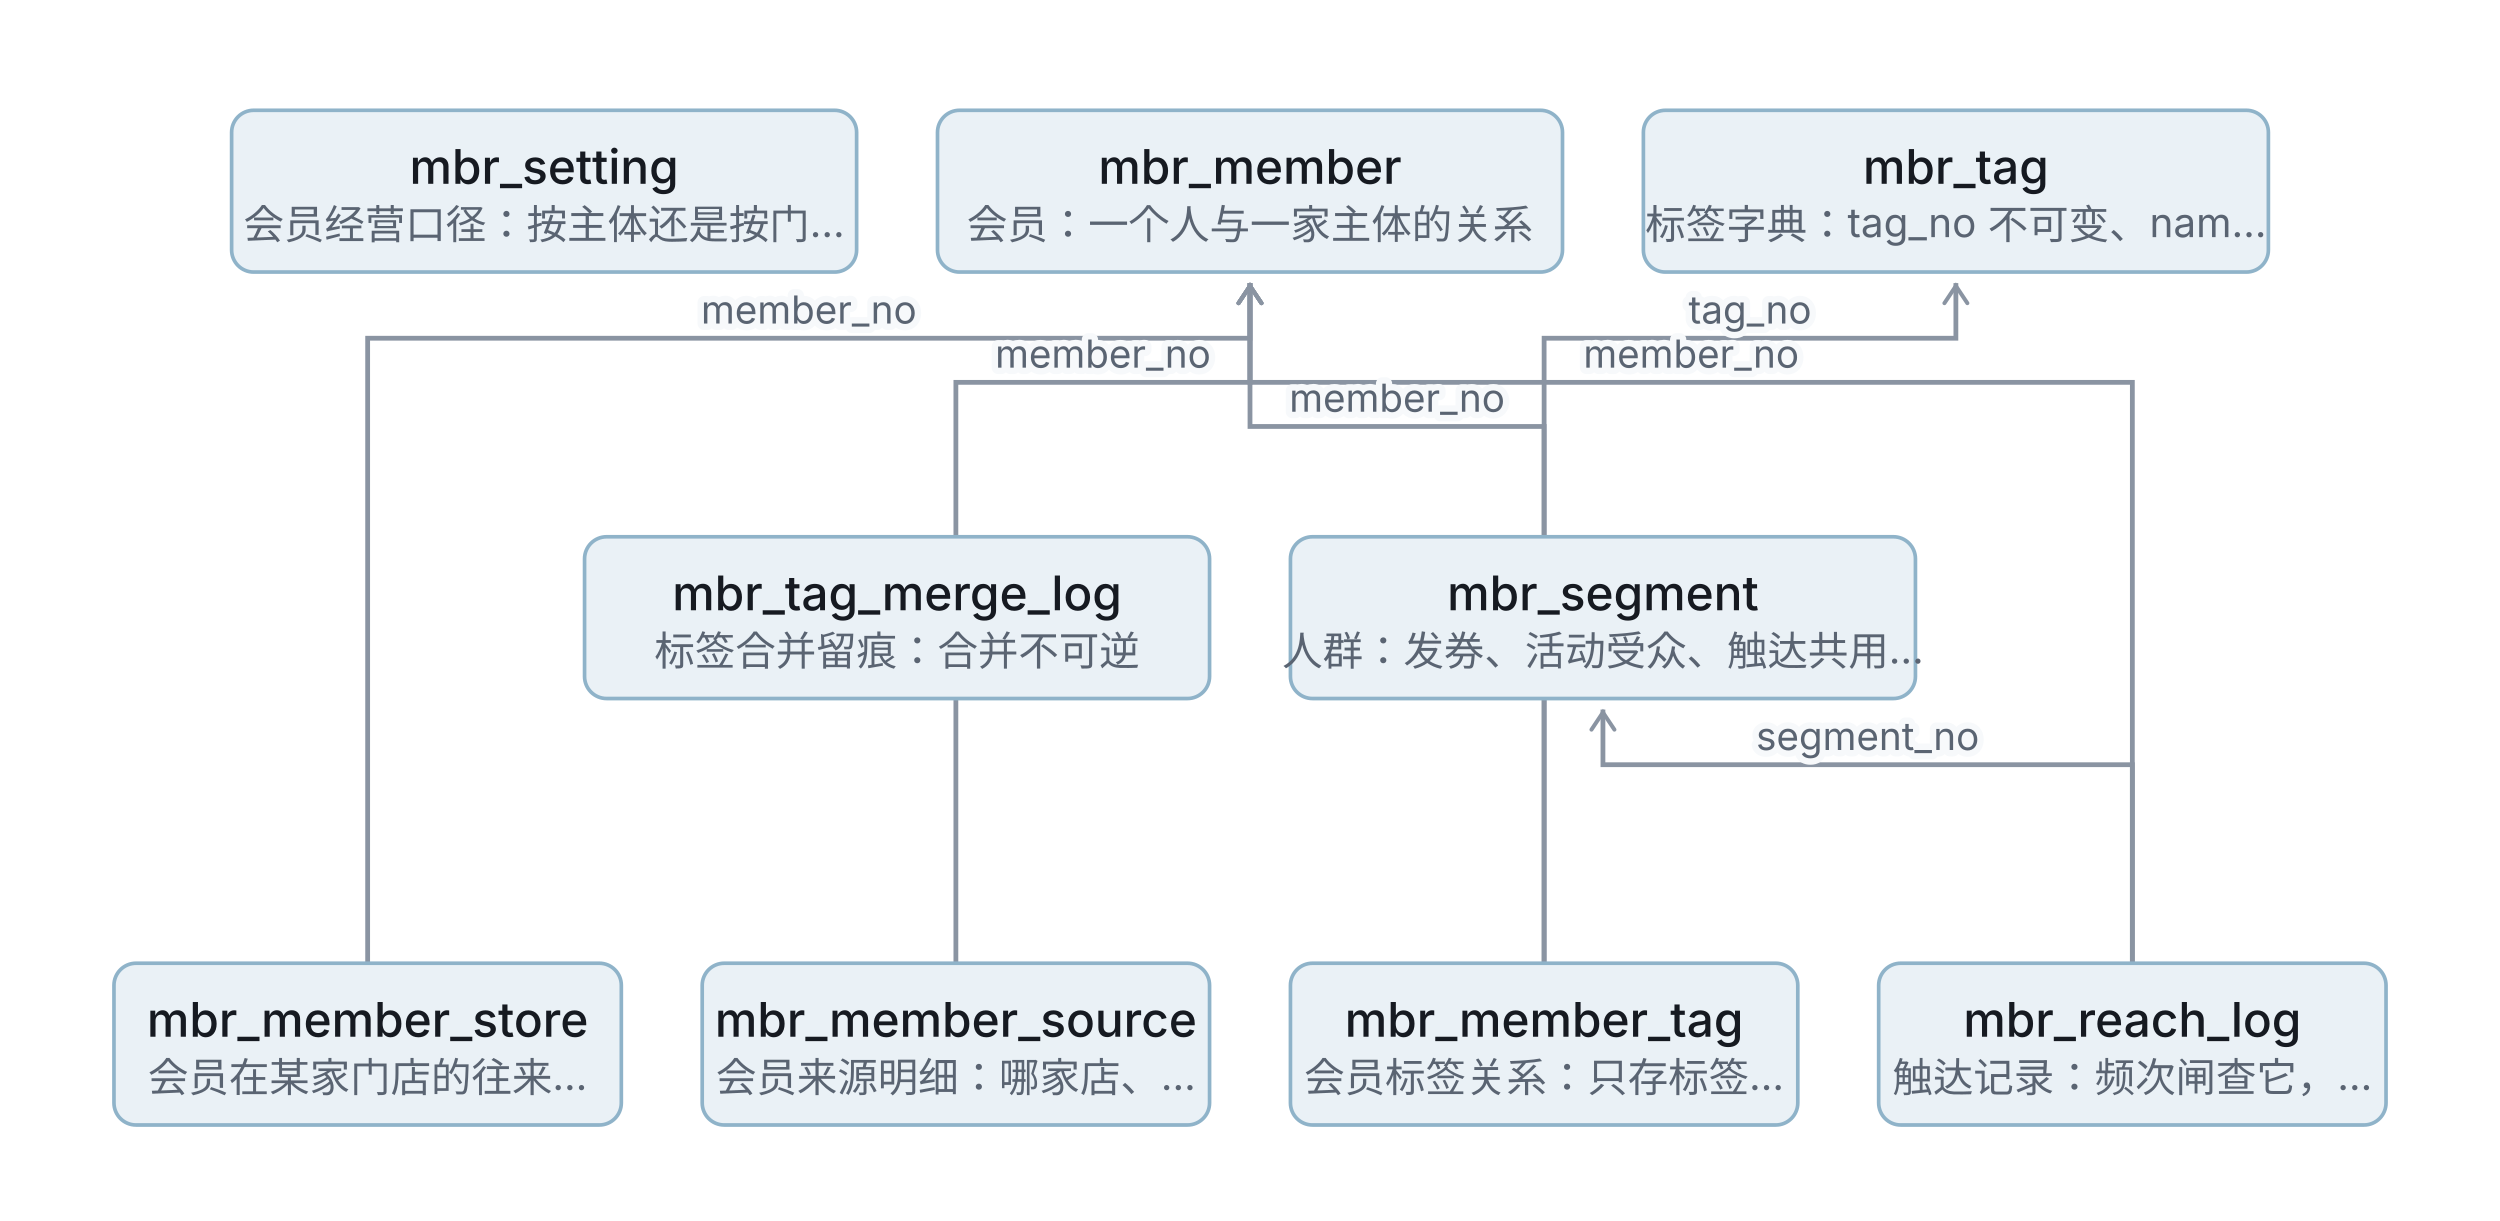
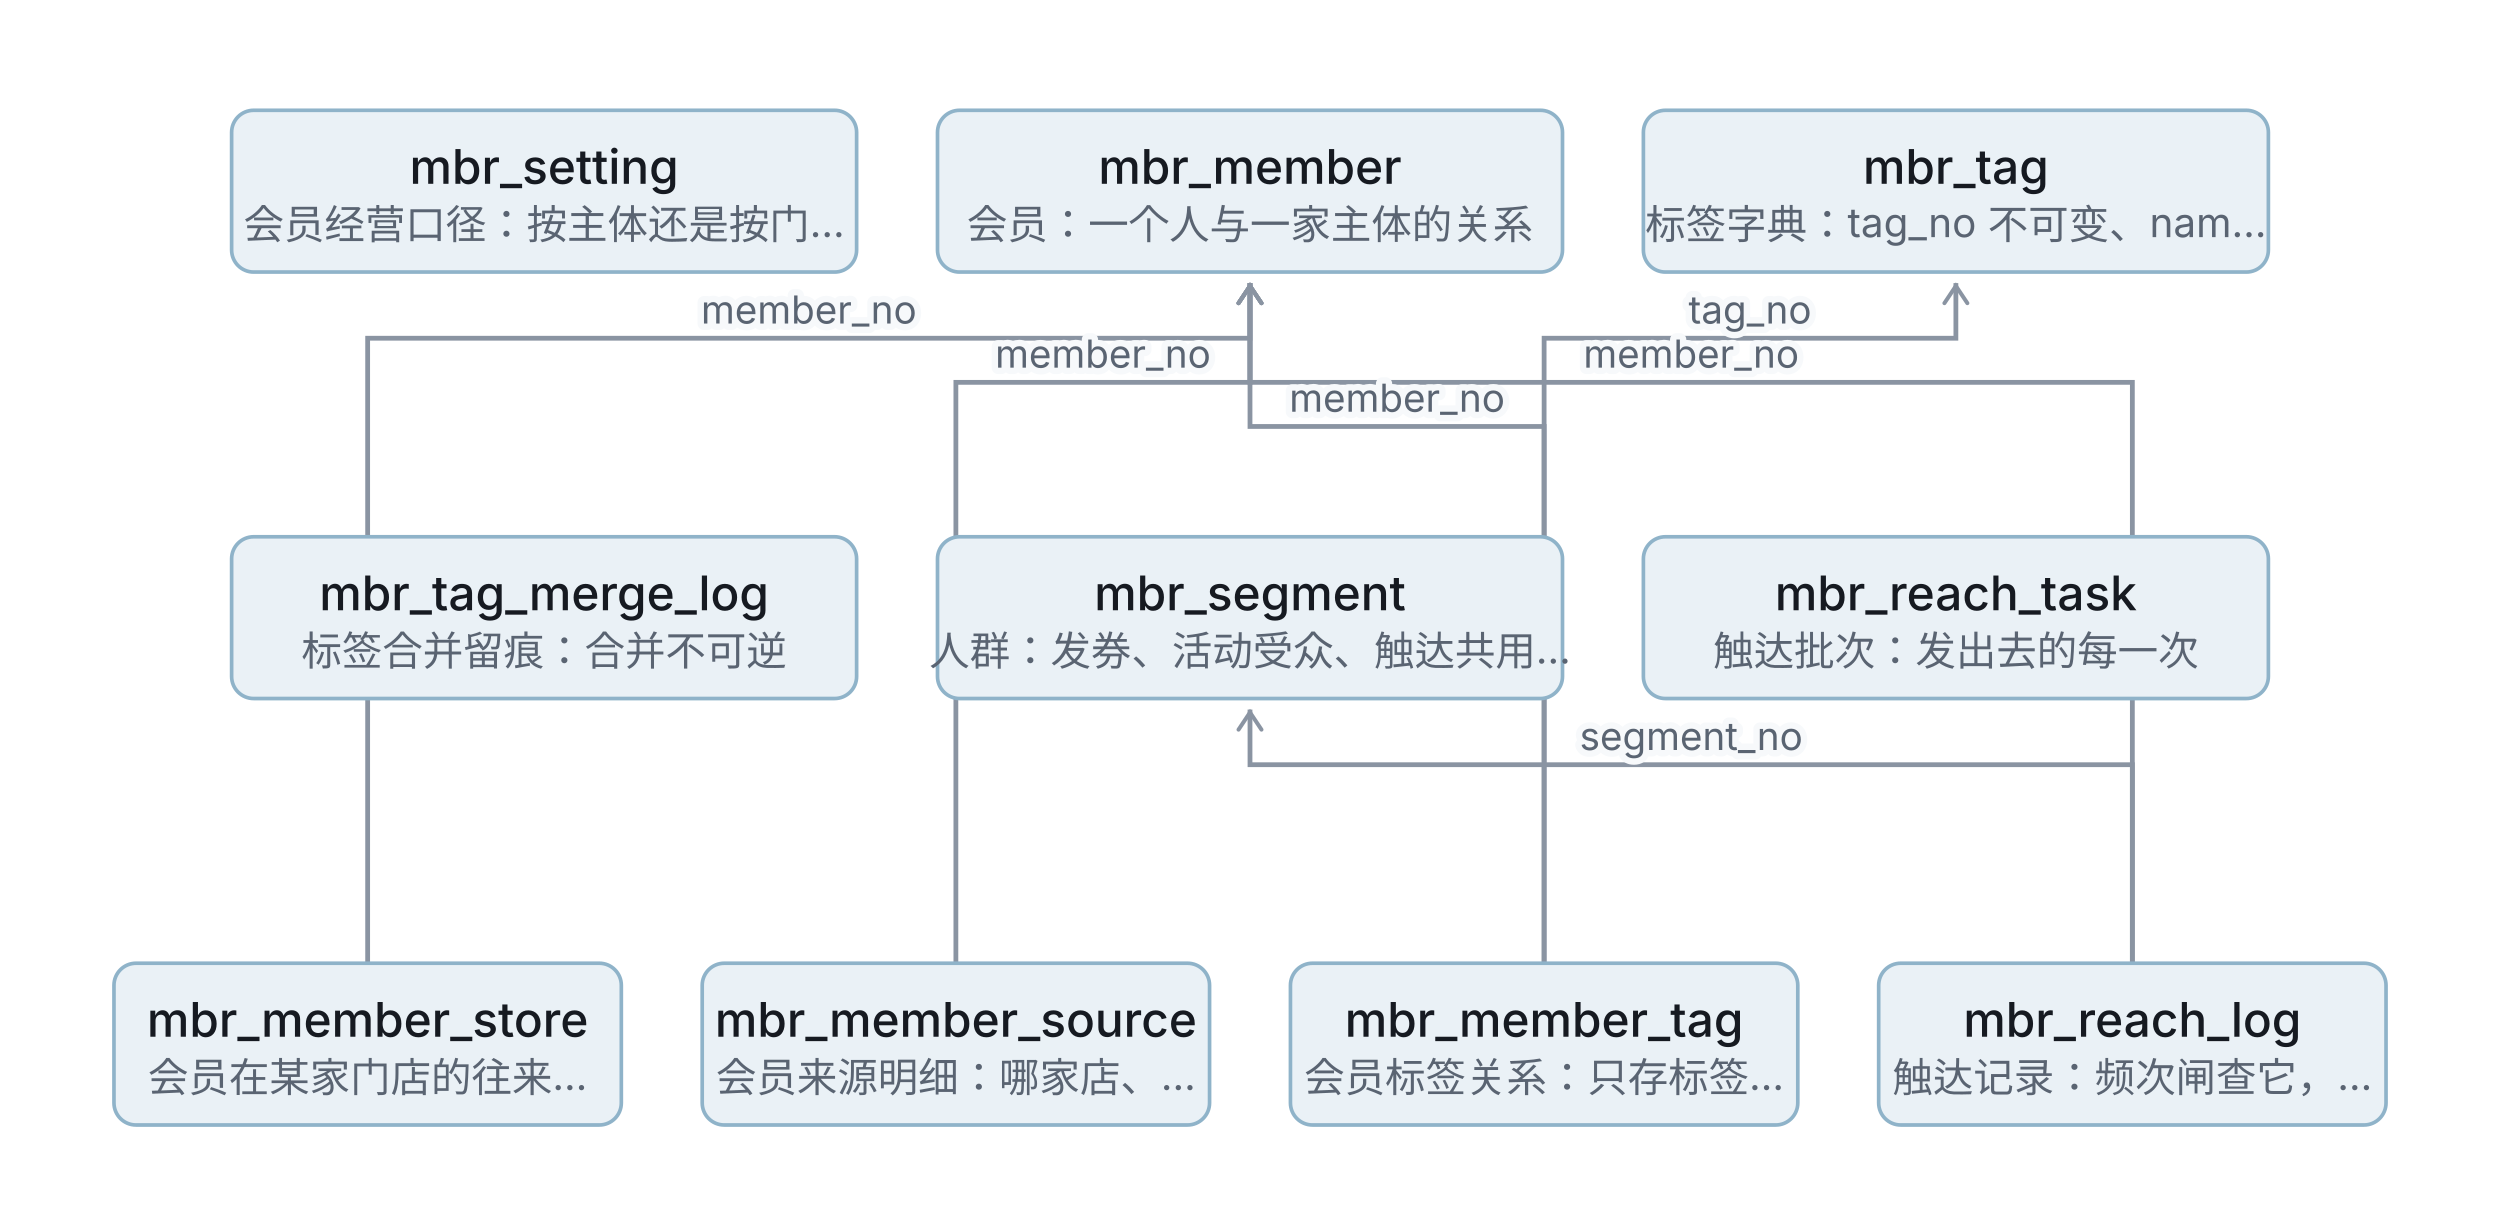
<svg xmlns="http://www.w3.org/2000/svg" width="680" height="332" viewBox="0 0 680 332" role="img" font-family="system-ui,-apple-system,'PingFang SC',sans-serif">
  <defs>
    <marker id="a" viewBox="0 0 10 10" refX="9" refY="5" markerWidth="6" markerHeight="6" orient="auto-start-reverse">
      <path d="M2 1L8 5L2 9" fill="none" stroke="#8A94A2" stroke-width="1.4" stroke-linecap="round" />
    </marker>
    <style>.n{font-weight:500;fill:#161A21}.s{font-size:11px;fill:#5A6472}
.l{font-size:10.5px;fill:#5A6472;paint-order:stroke;stroke:#F7F9FB;stroke-width:3.5;stroke-linejoin:round}.b{font-size:11px;fill:#5A6472;letter-spacing:.1em}
.ar{stroke:#8A94A2;stroke-width:1.3;fill:none}</style>
  </defs>
  <path class="ar" d="M100 262 L100 92 L340 92 L340 77" marker-end="url(#a)" />
  <path class="ar" d="M260 262 L260 104 L340 104 L340 77" marker-end="url(#a)" />
  <path class="ar" d="M420 262 L420 116 L340 116 L340 77" marker-end="url(#a)" />
  <path class="ar" d="M420 262 L420 92 L532 92 L532 77" marker-end="url(#a)" />
  <path class="ar" d="M580 262 L580 104 L340 104 L340 77" marker-end="url(#a)" />
-   <path class="ar" d="M580 262 L580 208 L436 208 L436 193" marker-end="url(#a)" />
+   <path class="ar" d="M580 262 L580 208 L340 208 L340 193" marker-end="url(#a)" />
  <rect x="63" y="30" width="170" height="44" rx="6" fill="#EAF1F6" stroke="#8FB3C9" />
  <text class="n" x="148" y="50" text-anchor="middle" font-size="13">mbr_setting</text>
  <text class="s" x="148" y="65" text-anchor="middle">会员经营口径：按主体还是按门…</text>
  <rect x="255" y="30" width="170" height="44" rx="6" fill="#EAF1F6" stroke="#8FB3C9" />
  <text class="n" x="340" y="50" text-anchor="middle" font-size="13">mbr_member</text>
  <text class="s" x="340" y="65" text-anchor="middle">会员：一个人与一家主体的关系</text>
  <rect x="447" y="30" width="170" height="44" rx="6" fill="#EAF1F6" stroke="#8FB3C9" />
  <text class="n" x="532" y="50" text-anchor="middle" font-size="13">mbr_tag</text>
  <text class="s" x="532" y="65" text-anchor="middle">标签字典：tag_no 不可变、nam…</text>
-   <rect x="159" y="146" width="170" height="44" rx="6" fill="#EAF1F6" stroke="#8FB3C9" />
-   <text class="n" x="244" y="166" text-anchor="middle" font-size="13">mbr_tag_merge_log</text>
-   <text class="s" x="244" y="181" text-anchor="middle">标签合并留痕：合并不可逆</text>
-   <rect x="351" y="146" width="170" height="44" rx="6" fill="#EAF1F6" stroke="#8FB3C9" />
-   <text class="n" x="436" y="166" text-anchor="middle" font-size="13">mbr_segment</text>
-   <text class="s" x="436" y="181" text-anchor="middle">人群：发券、活动受众、触达共用…</text>
+   <rect x="63" y="146" width="170" height="44" rx="6" fill="#EAF1F6" stroke="#8FB3C9" />
+   <text class="n" x="148" y="166" text-anchor="middle" font-size="13">mbr_tag_merge_log</text>
+   <text class="s" x="148" y="181" text-anchor="middle">标签合并留痕：合并不可逆</text>
+   <rect x="255" y="146" width="170" height="44" rx="6" fill="#EAF1F6" stroke="#8FB3C9" />
+   <text class="n" x="340" y="166" text-anchor="middle" font-size="13">mbr_segment</text>
+   <text class="s" x="340" y="181" text-anchor="middle">人群：发券、活动受众、触达共用…</text>
+   <rect x="447" y="146" width="170" height="44" rx="6" fill="#EAF1F6" stroke="#8FB3C9" />
+   <text class="n" x="532" y="166" text-anchor="middle" font-size="13">mbr_reach_task</text>
+   <text class="s" x="532" y="181" text-anchor="middle">触达批次：发出去的每一次</text>
  <rect x="31" y="262" width="138" height="44" rx="6" fill="#EAF1F6" stroke="#8FB3C9" />
  <text class="n" x="100" y="282" text-anchor="middle" font-size="13">mbr_member_store</text>
  <text class="s" x="100" y="297" text-anchor="middle">会员在某家门店的往来…</text>
  <rect x="191" y="262" width="138" height="44" rx="6" fill="#EAF1F6" stroke="#8FB3C9" />
  <text class="n" x="260" y="282" text-anchor="middle" font-size="13">mbr_member_source</text>
  <text class="s" x="260" y="297" text-anchor="middle">会员来源明细：哪家店、…</text>
  <rect x="351" y="262" width="138" height="44" rx="6" fill="#EAF1F6" stroke="#8FB3C9" />
  <text class="n" x="420" y="282" text-anchor="middle" font-size="13">mbr_member_tag</text>
  <text class="s" x="420" y="297" text-anchor="middle">会员标签关系：只存标签…</text>
  <rect x="511" y="262" width="138" height="44" rx="6" fill="#EAF1F6" stroke="#8FB3C9" />
  <text class="n" x="580" y="282" text-anchor="middle" font-size="13">mbr_reach_log</text>
  <text class="s" x="580" y="297" text-anchor="middle">触达记录：频次闸查它，…</text>
  <text class="l" x="220" y="88" text-anchor="middle">member_no</text>
  <text class="l" x="300" y="100" text-anchor="middle">member_no</text>
  <text class="l" x="380" y="112" text-anchor="middle">member_no</text>
  <text class="l" x="476" y="88" text-anchor="middle">tag_no</text>
  <text class="l" x="460" y="100" text-anchor="middle">member_no</text>
-   <text class="l" x="508" y="204" text-anchor="middle">segment_no</text>
+   <text class="l" x="460" y="204" text-anchor="middle">segment_no</text>
</svg>
